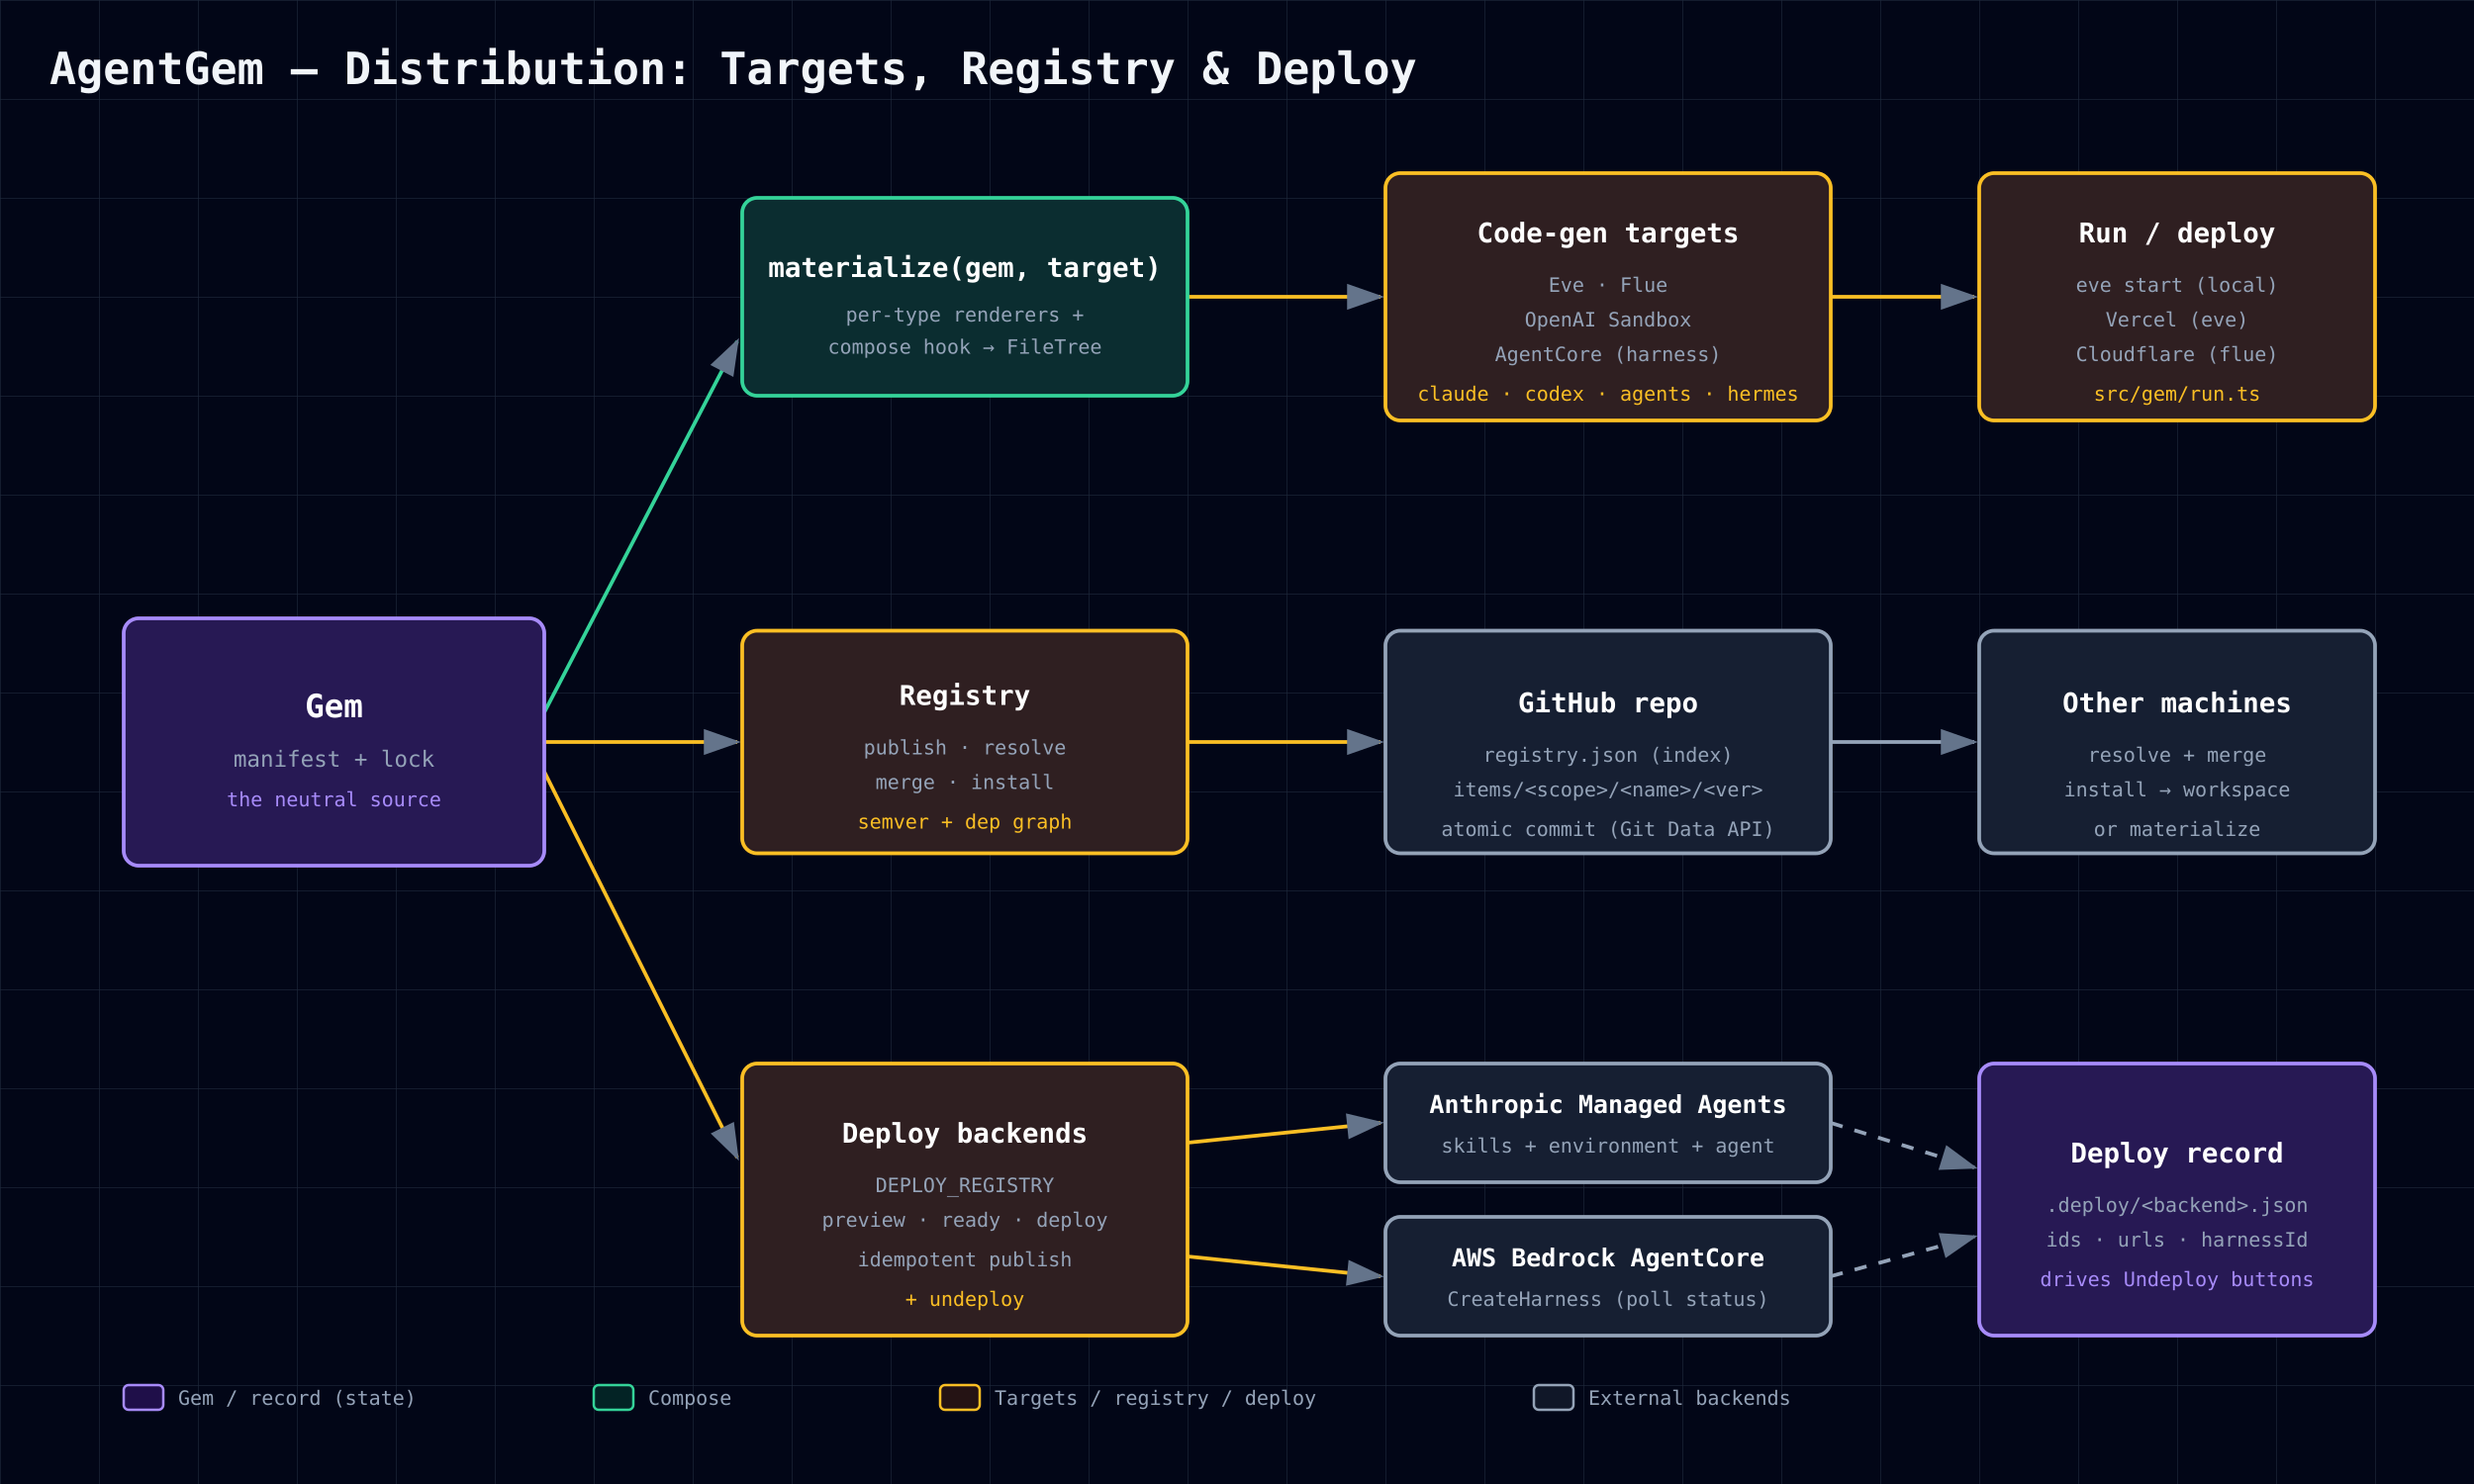
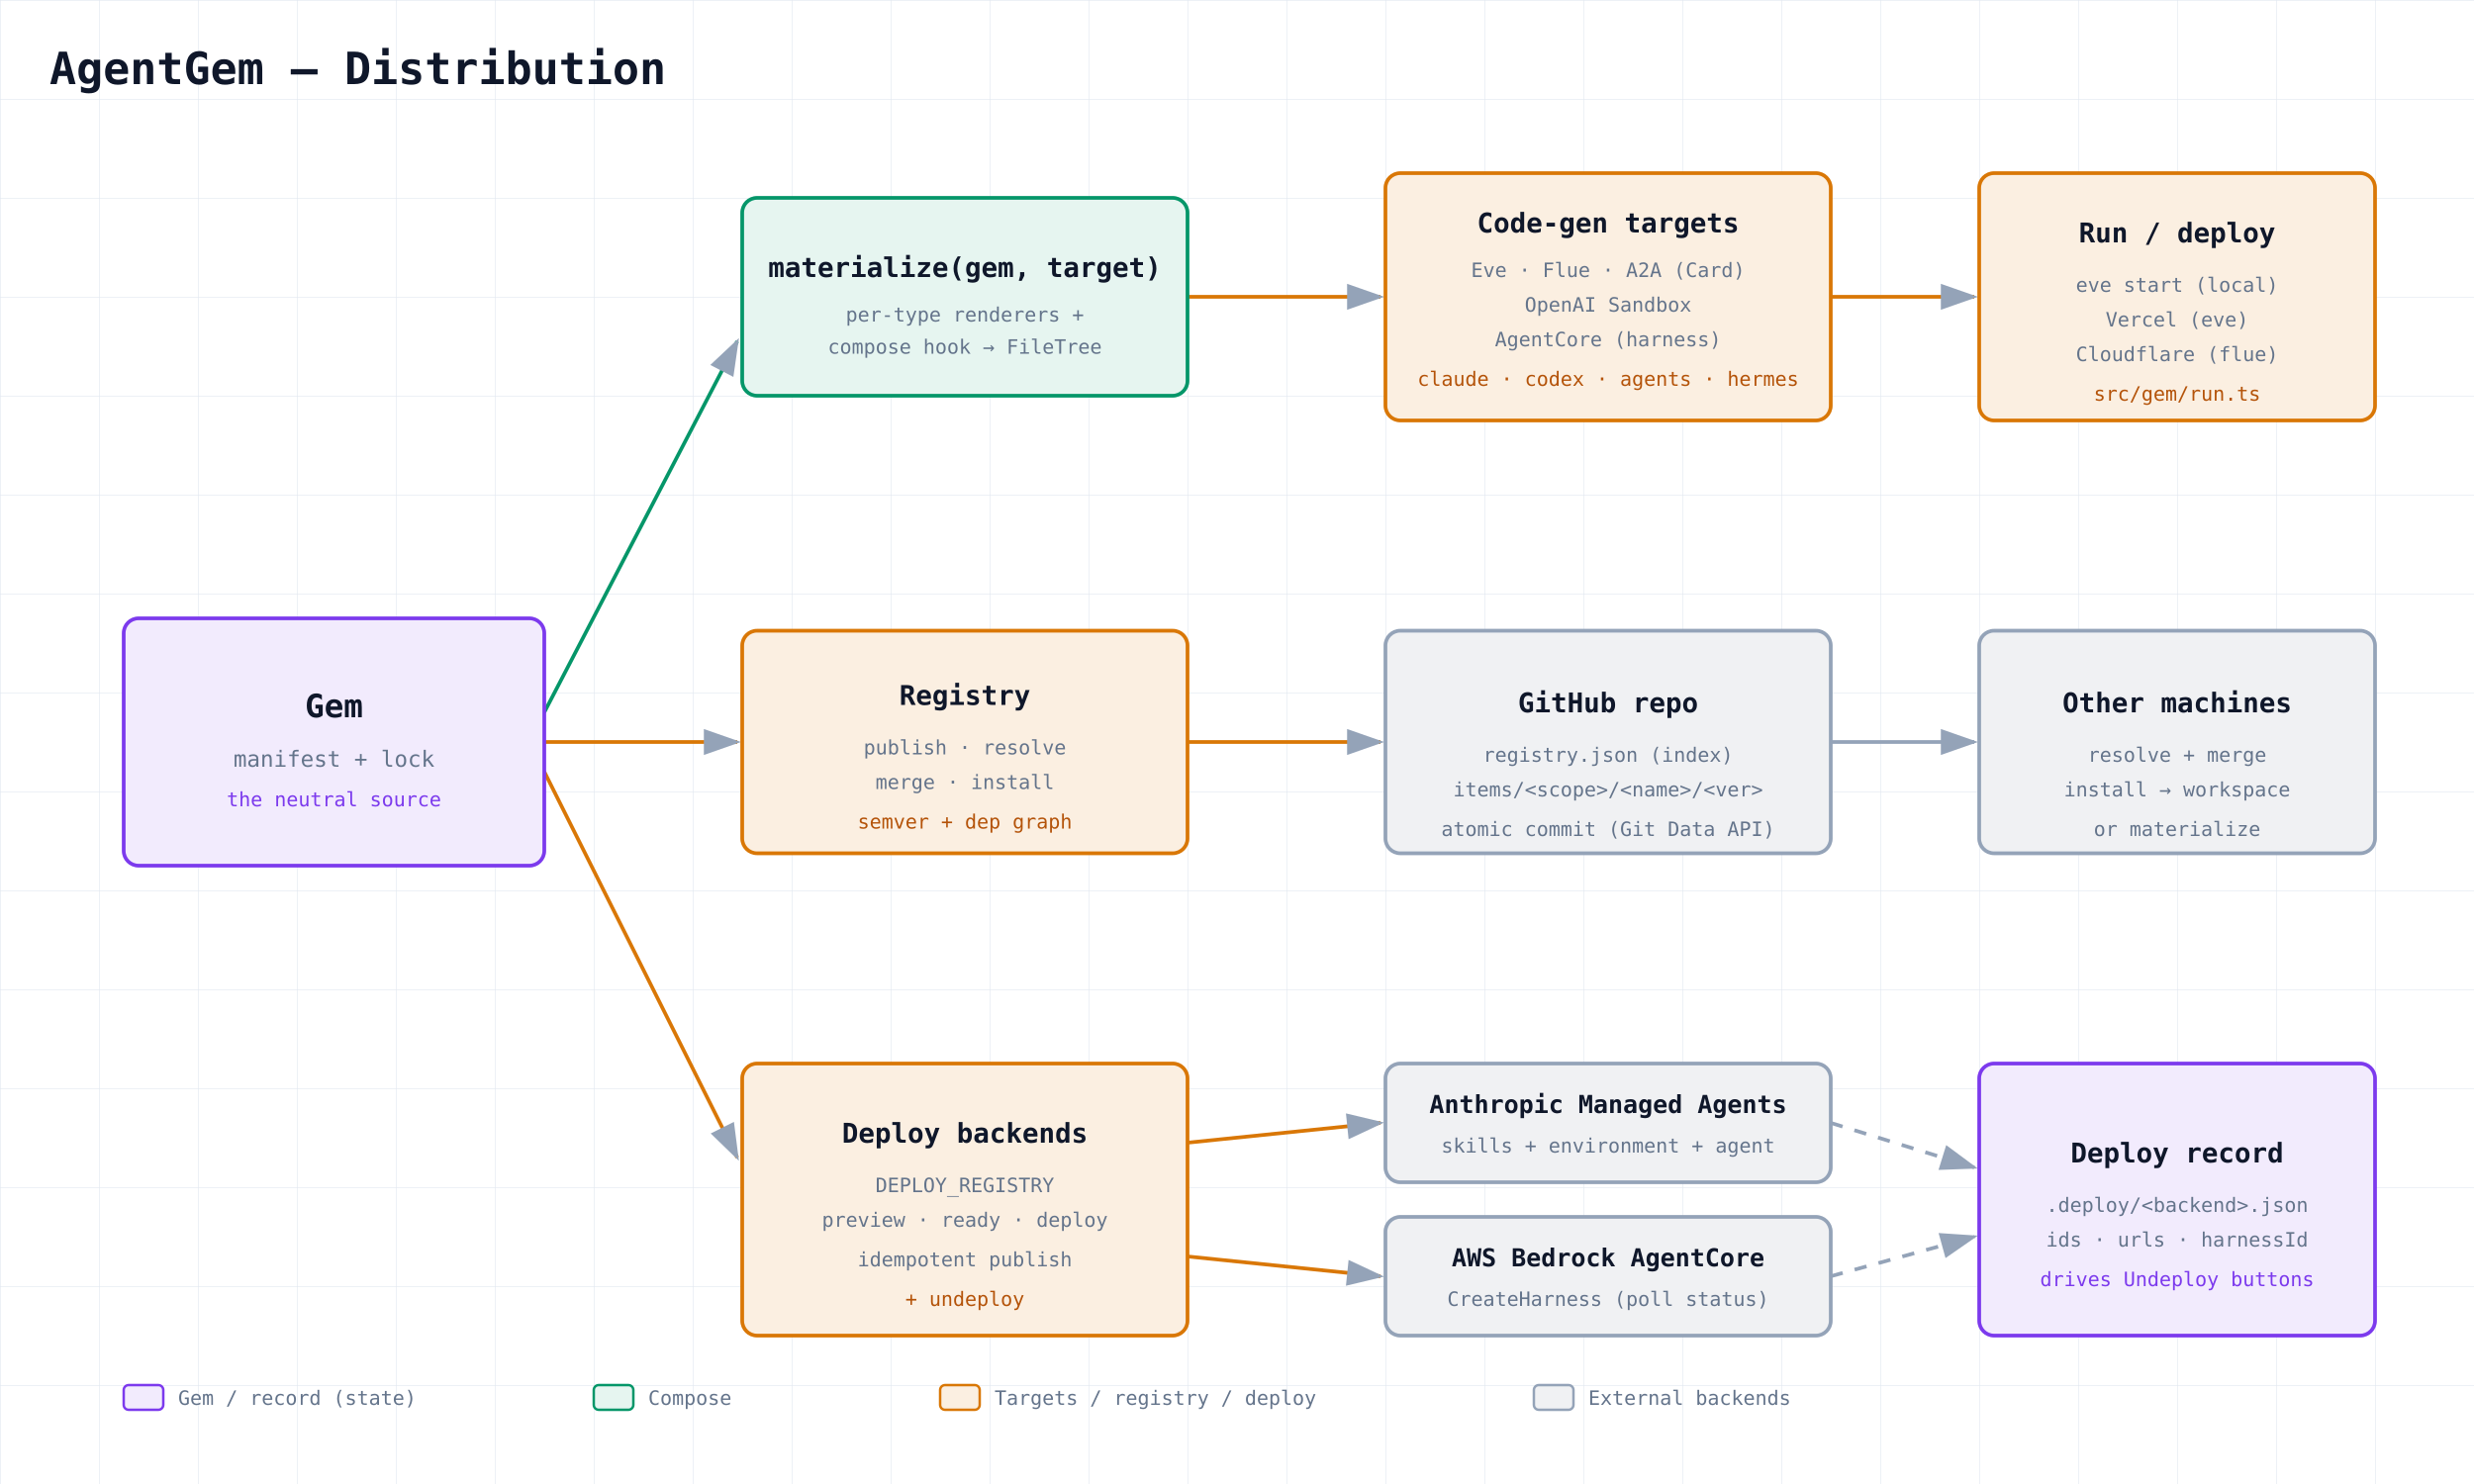
<svg xmlns="http://www.w3.org/2000/svg" viewBox="0 0 1000 600" font-family="'JetBrains Mono', ui-monospace, SFMono-Regular, Menlo, monospace">
  <defs>
    <marker id="arrowhead" markerWidth="10" markerHeight="7" refX="9" refY="3.5" orient="auto">
-       <polygon points="0 0, 10 3.5, 0 7" fill="#64748b" />
+       <polygon points="0 0, 10 3.5, 0 7" fill="#94a3b8" />
    </marker>
    <pattern id="grid" width="40" height="40" patternUnits="userSpaceOnUse">
-       <path d="M 40 0 L 0 0 0 40" fill="none" stroke="#1e293b" stroke-width="0.5" />
+       <path d="M 40 0 L 0 0 0 40" fill="none" stroke="#e2e8f0" stroke-width="0.5" />
    </pattern>
  </defs>
-   <rect x="0" y="0" width="1000" height="600" fill="#020617" />
+   <rect x="0" y="0" width="1000" height="600" fill="#ffffff" />
  <rect x="0" y="0" width="1000" height="600" fill="url(#grid)" />
-   <text x="20" y="34" fill="#f1f5f9" font-size="18" font-weight="700">AgentGem — Distribution: Targets, Registry &amp; Deploy</text>
-   <line x1="220" y1="288" x2="298" y2="138" stroke="#34d399" stroke-width="1.5" marker-end="url(#arrowhead)" />
-   <line x1="220" y1="300" x2="298" y2="300" stroke="#fbbf24" stroke-width="1.5" marker-end="url(#arrowhead)" />
-   <line x1="220" y1="312" x2="298" y2="468" stroke="#fbbf24" stroke-width="1.5" marker-end="url(#arrowhead)" />
-   <line x1="480" y1="120" x2="558" y2="120" stroke="#fbbf24" stroke-width="1.5" marker-end="url(#arrowhead)" />
-   <line x1="740" y1="120" x2="798" y2="120" stroke="#fbbf24" stroke-width="1.5" marker-end="url(#arrowhead)" />
-   <line x1="480" y1="300" x2="558" y2="300" stroke="#fbbf24" stroke-width="1.5" marker-end="url(#arrowhead)" />
+   <text x="20" y="34" fill="#0f172a" font-size="18" font-weight="700">AgentGem — Distribution</text>
+   <line x1="220" y1="288" x2="298" y2="138" stroke="#059669" stroke-width="1.5" marker-end="url(#arrowhead)" />
+   <line x1="220" y1="300" x2="298" y2="300" stroke="#d97706" stroke-width="1.5" marker-end="url(#arrowhead)" />
+   <line x1="220" y1="312" x2="298" y2="468" stroke="#d97706" stroke-width="1.5" marker-end="url(#arrowhead)" />
+   <line x1="480" y1="120" x2="558" y2="120" stroke="#d97706" stroke-width="1.5" marker-end="url(#arrowhead)" />
+   <line x1="740" y1="120" x2="798" y2="120" stroke="#d97706" stroke-width="1.5" marker-end="url(#arrowhead)" />
+   <line x1="480" y1="300" x2="558" y2="300" stroke="#d97706" stroke-width="1.5" marker-end="url(#arrowhead)" />
  <line x1="740" y1="300" x2="798" y2="300" stroke="#94a3b8" stroke-width="1.5" marker-end="url(#arrowhead)" />
-   <line x1="480" y1="462" x2="558" y2="454" stroke="#fbbf24" stroke-width="1.5" marker-end="url(#arrowhead)" />
-   <line x1="480" y1="508" x2="558" y2="516" stroke="#fbbf24" stroke-width="1.5" marker-end="url(#arrowhead)" />
+   <line x1="480" y1="462" x2="558" y2="454" stroke="#d97706" stroke-width="1.5" marker-end="url(#arrowhead)" />
+   <line x1="480" y1="508" x2="558" y2="516" stroke="#d97706" stroke-width="1.5" marker-end="url(#arrowhead)" />
  <line x1="740" y1="454" x2="798" y2="472" stroke="#94a3b8" stroke-width="1.5" stroke-dasharray="5,5" marker-end="url(#arrowhead)" />
  <line x1="740" y1="516" x2="798" y2="500" stroke="#94a3b8" stroke-width="1.5" stroke-dasharray="5,5" marker-end="url(#arrowhead)" />
-   <rect x="50" y="250" width="170" height="100" rx="6" fill="#0f172a" />
-   <rect x="50" y="250" width="170" height="100" rx="6" fill="rgba(76, 29, 149, 0.4)" stroke="#a78bfa" stroke-width="1.5" />
-   <rect x="300" y="80" width="180" height="80" rx="6" fill="#0f172a" />
-   <rect x="300" y="80" width="180" height="80" rx="6" fill="rgba(6, 78, 59, 0.4)" stroke="#34d399" stroke-width="1.5" />
-   <rect x="560" y="70" width="180" height="100" rx="6" fill="#0f172a" />
-   <rect x="560" y="70" width="180" height="100" rx="6" fill="rgba(120, 53, 15, 0.3)" stroke="#fbbf24" stroke-width="1.5" />
-   <rect x="800" y="70" width="160" height="100" rx="6" fill="#0f172a" />
-   <rect x="800" y="70" width="160" height="100" rx="6" fill="rgba(120, 53, 15, 0.3)" stroke="#fbbf24" stroke-width="1.5" />
-   <rect x="300" y="255" width="180" height="90" rx="6" fill="#0f172a" />
-   <rect x="300" y="255" width="180" height="90" rx="6" fill="rgba(120, 53, 15, 0.3)" stroke="#fbbf24" stroke-width="1.5" />
-   <rect x="560" y="255" width="180" height="90" rx="6" fill="#0f172a" />
-   <rect x="560" y="255" width="180" height="90" rx="6" fill="rgba(30, 41, 59, 0.5)" stroke="#94a3b8" stroke-width="1.5" />
-   <rect x="800" y="255" width="160" height="90" rx="6" fill="#0f172a" />
-   <rect x="800" y="255" width="160" height="90" rx="6" fill="rgba(30, 41, 59, 0.5)" stroke="#94a3b8" stroke-width="1.5" />
-   <rect x="300" y="430" width="180" height="110" rx="6" fill="#0f172a" />
-   <rect x="300" y="430" width="180" height="110" rx="6" fill="rgba(120, 53, 15, 0.3)" stroke="#fbbf24" stroke-width="1.5" />
-   <rect x="560" y="430" width="180" height="48" rx="6" fill="#0f172a" />
-   <rect x="560" y="430" width="180" height="48" rx="6" fill="rgba(30, 41, 59, 0.5)" stroke="#94a3b8" stroke-width="1.5" />
-   <rect x="560" y="492" width="180" height="48" rx="6" fill="#0f172a" />
-   <rect x="560" y="492" width="180" height="48" rx="6" fill="rgba(30, 41, 59, 0.5)" stroke="#94a3b8" stroke-width="1.5" />
-   <rect x="800" y="430" width="160" height="110" rx="6" fill="#0f172a" />
-   <rect x="800" y="430" width="160" height="110" rx="6" fill="rgba(76, 29, 149, 0.4)" stroke="#a78bfa" stroke-width="1.5" />
-   <text x="135" y="290" fill="#ffffff" font-size="13" font-weight="700" text-anchor="middle">Gem</text>
-   <text x="135" y="310" fill="#94a3b8" font-size="9" text-anchor="middle">manifest + lock</text>
-   <text x="135" y="326" fill="#a78bfa" font-size="8" text-anchor="middle">the neutral source</text>
-   <text x="390" y="112" fill="#ffffff" font-size="11" font-weight="600" text-anchor="middle">materialize(gem, target)</text>
-   <text x="390" y="130" fill="#94a3b8" font-size="8" text-anchor="middle">per-type renderers +</text>
-   <text x="390" y="143" fill="#94a3b8" font-size="8" text-anchor="middle">compose hook → FileTree</text>
-   <text x="650" y="98" fill="#ffffff" font-size="11" font-weight="600" text-anchor="middle">Code-gen targets</text>
-   <text x="650" y="118" fill="#94a3b8" font-size="8" text-anchor="middle">Eve · Flue</text>
-   <text x="650" y="132" fill="#94a3b8" font-size="8" text-anchor="middle">OpenAI Sandbox</text>
-   <text x="650" y="146" fill="#94a3b8" font-size="8" text-anchor="middle">AgentCore (harness)</text>
-   <text x="650" y="162" fill="#fbbf24" font-size="8" text-anchor="middle">claude · codex · agents · hermes</text>
-   <text x="880" y="98" fill="#ffffff" font-size="11" font-weight="600" text-anchor="middle">Run / deploy</text>
-   <text x="880" y="118" fill="#94a3b8" font-size="8" text-anchor="middle">eve start (local)</text>
-   <text x="880" y="132" fill="#94a3b8" font-size="8" text-anchor="middle">Vercel (eve)</text>
-   <text x="880" y="146" fill="#94a3b8" font-size="8" text-anchor="middle">Cloudflare (flue)</text>
-   <text x="880" y="162" fill="#fbbf24" font-size="8" text-anchor="middle">src/gem/run.ts</text>
-   <text x="390" y="285" fill="#ffffff" font-size="11" font-weight="600" text-anchor="middle">Registry</text>
-   <text x="390" y="305" fill="#94a3b8" font-size="8" text-anchor="middle">publish · resolve</text>
-   <text x="390" y="319" fill="#94a3b8" font-size="8" text-anchor="middle">merge · install</text>
-   <text x="390" y="335" fill="#fbbf24" font-size="8" text-anchor="middle">semver + dep graph</text>
-   <text x="650" y="288" fill="#ffffff" font-size="11" font-weight="600" text-anchor="middle">GitHub repo</text>
-   <text x="650" y="308" fill="#94a3b8" font-size="8" text-anchor="middle">registry.json (index)</text>
-   <text x="650" y="322" fill="#94a3b8" font-size="8" text-anchor="middle">items/&lt;scope&gt;/&lt;name&gt;/&lt;ver&gt;</text>
-   <text x="650" y="338" fill="#94a3b8" font-size="8" text-anchor="middle">atomic commit (Git Data API)</text>
-   <text x="880" y="288" fill="#ffffff" font-size="11" font-weight="600" text-anchor="middle">Other machines</text>
-   <text x="880" y="308" fill="#94a3b8" font-size="8" text-anchor="middle">resolve + merge</text>
-   <text x="880" y="322" fill="#94a3b8" font-size="8" text-anchor="middle">install → workspace</text>
-   <text x="880" y="338" fill="#94a3b8" font-size="8" text-anchor="middle">or materialize</text>
-   <text x="390" y="462" fill="#ffffff" font-size="11" font-weight="600" text-anchor="middle">Deploy backends</text>
-   <text x="390" y="482" fill="#94a3b8" font-size="8" text-anchor="middle">DEPLOY_REGISTRY</text>
-   <text x="390" y="496" fill="#94a3b8" font-size="8" text-anchor="middle">preview · ready · deploy</text>
-   <text x="390" y="512" fill="#94a3b8" font-size="8" text-anchor="middle">idempotent publish</text>
-   <text x="390" y="528" fill="#fbbf24" font-size="8" text-anchor="middle">+ undeploy</text>
-   <text x="650" y="450" fill="#ffffff" font-size="10" font-weight="600" text-anchor="middle">Anthropic Managed Agents</text>
-   <text x="650" y="466" fill="#94a3b8" font-size="8" text-anchor="middle">skills + environment + agent</text>
-   <text x="650" y="512" fill="#ffffff" font-size="10" font-weight="600" text-anchor="middle">AWS Bedrock AgentCore</text>
-   <text x="650" y="528" fill="#94a3b8" font-size="8" text-anchor="middle">CreateHarness (poll status)</text>
-   <text x="880" y="470" fill="#ffffff" font-size="11" font-weight="600" text-anchor="middle">Deploy record</text>
-   <text x="880" y="490" fill="#94a3b8" font-size="8" text-anchor="middle">.deploy/&lt;backend&gt;.json</text>
-   <text x="880" y="504" fill="#94a3b8" font-size="8" text-anchor="middle">ids · urls · harnessId</text>
-   <text x="880" y="520" fill="#a78bfa" font-size="8" text-anchor="middle">drives Undeploy buttons</text>
-   <rect x="50" y="560" width="16" height="10" rx="2" fill="rgba(76, 29, 149, 0.4)" stroke="#a78bfa" stroke-width="1" />
-   <text x="72" y="568" fill="#94a3b8" font-size="8">Gem / record (state)</text>
-   <rect x="240" y="560" width="16" height="10" rx="2" fill="rgba(6, 78, 59, 0.4)" stroke="#34d399" stroke-width="1" />
-   <text x="262" y="568" fill="#94a3b8" font-size="8">Compose</text>
-   <rect x="380" y="560" width="16" height="10" rx="2" fill="rgba(120, 53, 15, 0.3)" stroke="#fbbf24" stroke-width="1" />
-   <text x="402" y="568" fill="#94a3b8" font-size="8">Targets / registry / deploy</text>
-   <rect x="620" y="560" width="16" height="10" rx="2" fill="rgba(30, 41, 59, 0.5)" stroke="#94a3b8" stroke-width="1" />
-   <text x="642" y="568" fill="#94a3b8" font-size="8">External backends</text>
+   <rect x="50" y="250" width="170" height="100" rx="6" fill="#ffffff" />
+   <rect x="50" y="250" width="170" height="100" rx="6" fill="rgba(124, 58, 237, 0.10)" stroke="#7c3aed" stroke-width="1.5" />
+   <rect x="300" y="80" width="180" height="80" rx="6" fill="#ffffff" />
+   <rect x="300" y="80" width="180" height="80" rx="6" fill="rgba(5, 150, 105, 0.10)" stroke="#059669" stroke-width="1.5" />
+   <rect x="560" y="70" width="180" height="100" rx="6" fill="#ffffff" />
+   <rect x="560" y="70" width="180" height="100" rx="6" fill="rgba(217, 119, 6, 0.12)" stroke="#d97706" stroke-width="1.5" />
+   <rect x="800" y="70" width="160" height="100" rx="6" fill="#ffffff" />
+   <rect x="800" y="70" width="160" height="100" rx="6" fill="rgba(217, 119, 6, 0.12)" stroke="#d97706" stroke-width="1.5" />
+   <rect x="300" y="255" width="180" height="90" rx="6" fill="#ffffff" />
+   <rect x="300" y="255" width="180" height="90" rx="6" fill="rgba(217, 119, 6, 0.12)" stroke="#d97706" stroke-width="1.5" />
+   <rect x="560" y="255" width="180" height="90" rx="6" fill="#ffffff" />
+   <rect x="560" y="255" width="180" height="90" rx="6" fill="rgba(100, 116, 139, 0.10)" stroke="#94a3b8" stroke-width="1.5" />
+   <rect x="800" y="255" width="160" height="90" rx="6" fill="#ffffff" />
+   <rect x="800" y="255" width="160" height="90" rx="6" fill="rgba(100, 116, 139, 0.10)" stroke="#94a3b8" stroke-width="1.5" />
+   <rect x="300" y="430" width="180" height="110" rx="6" fill="#ffffff" />
+   <rect x="300" y="430" width="180" height="110" rx="6" fill="rgba(217, 119, 6, 0.12)" stroke="#d97706" stroke-width="1.5" />
+   <rect x="560" y="430" width="180" height="48" rx="6" fill="#ffffff" />
+   <rect x="560" y="430" width="180" height="48" rx="6" fill="rgba(100, 116, 139, 0.10)" stroke="#94a3b8" stroke-width="1.5" />
+   <rect x="560" y="492" width="180" height="48" rx="6" fill="#ffffff" />
+   <rect x="560" y="492" width="180" height="48" rx="6" fill="rgba(100, 116, 139, 0.10)" stroke="#94a3b8" stroke-width="1.5" />
+   <rect x="800" y="430" width="160" height="110" rx="6" fill="#ffffff" />
+   <rect x="800" y="430" width="160" height="110" rx="6" fill="rgba(124, 58, 237, 0.10)" stroke="#7c3aed" stroke-width="1.5" />
+   <text x="135" y="290" fill="#0f172a" font-size="13" font-weight="700" text-anchor="middle">Gem</text>
+   <text x="135" y="310" fill="#64748b" font-size="9" text-anchor="middle">manifest + lock</text>
+   <text x="135" y="326" fill="#7c3aed" font-size="8" text-anchor="middle">the neutral source</text>
+   <text x="390" y="112" fill="#0f172a" font-size="11" font-weight="600" text-anchor="middle">materialize(gem, target)</text>
+   <text x="390" y="130" fill="#64748b" font-size="8" text-anchor="middle">per-type renderers +</text>
+   <text x="390" y="143" fill="#64748b" font-size="8" text-anchor="middle">compose hook → FileTree</text>
+   <text x="650" y="94" fill="#0f172a" font-size="11" font-weight="600" text-anchor="middle">Code-gen targets</text>
+   <text x="650" y="112" fill="#64748b" font-size="8" text-anchor="middle">Eve · Flue · A2A (Card)</text>
+   <text x="650" y="126" fill="#64748b" font-size="8" text-anchor="middle">OpenAI Sandbox</text>
+   <text x="650" y="140" fill="#64748b" font-size="8" text-anchor="middle">AgentCore (harness)</text>
+   <text x="650" y="156" fill="#b45309" font-size="8" text-anchor="middle">claude · codex · agents · hermes</text>
+   <text x="880" y="98" fill="#0f172a" font-size="11" font-weight="600" text-anchor="middle">Run / deploy</text>
+   <text x="880" y="118" fill="#64748b" font-size="8" text-anchor="middle">eve start (local)</text>
+   <text x="880" y="132" fill="#64748b" font-size="8" text-anchor="middle">Vercel (eve)</text>
+   <text x="880" y="146" fill="#64748b" font-size="8" text-anchor="middle">Cloudflare (flue)</text>
+   <text x="880" y="162" fill="#b45309" font-size="8" text-anchor="middle">src/gem/run.ts</text>
+   <text x="390" y="285" fill="#0f172a" font-size="11" font-weight="600" text-anchor="middle">Registry</text>
+   <text x="390" y="305" fill="#64748b" font-size="8" text-anchor="middle">publish · resolve</text>
+   <text x="390" y="319" fill="#64748b" font-size="8" text-anchor="middle">merge · install</text>
+   <text x="390" y="335" fill="#b45309" font-size="8" text-anchor="middle">semver + dep graph</text>
+   <text x="650" y="288" fill="#0f172a" font-size="11" font-weight="600" text-anchor="middle">GitHub repo</text>
+   <text x="650" y="308" fill="#64748b" font-size="8" text-anchor="middle">registry.json (index)</text>
+   <text x="650" y="322" fill="#64748b" font-size="8" text-anchor="middle">items/&lt;scope&gt;/&lt;name&gt;/&lt;ver&gt;</text>
+   <text x="650" y="338" fill="#64748b" font-size="8" text-anchor="middle">atomic commit (Git Data API)</text>
+   <text x="880" y="288" fill="#0f172a" font-size="11" font-weight="600" text-anchor="middle">Other machines</text>
+   <text x="880" y="308" fill="#64748b" font-size="8" text-anchor="middle">resolve + merge</text>
+   <text x="880" y="322" fill="#64748b" font-size="8" text-anchor="middle">install → workspace</text>
+   <text x="880" y="338" fill="#64748b" font-size="8" text-anchor="middle">or materialize</text>
+   <text x="390" y="462" fill="#0f172a" font-size="11" font-weight="600" text-anchor="middle">Deploy backends</text>
+   <text x="390" y="482" fill="#64748b" font-size="8" text-anchor="middle">DEPLOY_REGISTRY</text>
+   <text x="390" y="496" fill="#64748b" font-size="8" text-anchor="middle">preview · ready · deploy</text>
+   <text x="390" y="512" fill="#64748b" font-size="8" text-anchor="middle">idempotent publish</text>
+   <text x="390" y="528" fill="#b45309" font-size="8" text-anchor="middle">+ undeploy</text>
+   <text x="650" y="450" fill="#0f172a" font-size="10" font-weight="600" text-anchor="middle">Anthropic Managed Agents</text>
+   <text x="650" y="466" fill="#64748b" font-size="8" text-anchor="middle">skills + environment + agent</text>
+   <text x="650" y="512" fill="#0f172a" font-size="10" font-weight="600" text-anchor="middle">AWS Bedrock AgentCore</text>
+   <text x="650" y="528" fill="#64748b" font-size="8" text-anchor="middle">CreateHarness (poll status)</text>
+   <text x="880" y="470" fill="#0f172a" font-size="11" font-weight="600" text-anchor="middle">Deploy record</text>
+   <text x="880" y="490" fill="#64748b" font-size="8" text-anchor="middle">.deploy/&lt;backend&gt;.json</text>
+   <text x="880" y="504" fill="#64748b" font-size="8" text-anchor="middle">ids · urls · harnessId</text>
+   <text x="880" y="520" fill="#7c3aed" font-size="8" text-anchor="middle">drives Undeploy buttons</text>
+   <rect x="50" y="560" width="16" height="10" rx="2" fill="rgba(124, 58, 237, 0.10)" stroke="#7c3aed" stroke-width="1" />
+   <text x="72" y="568" fill="#64748b" font-size="8">Gem / record (state)</text>
+   <rect x="240" y="560" width="16" height="10" rx="2" fill="rgba(5, 150, 105, 0.10)" stroke="#059669" stroke-width="1" />
+   <text x="262" y="568" fill="#64748b" font-size="8">Compose</text>
+   <rect x="380" y="560" width="16" height="10" rx="2" fill="rgba(217, 119, 6, 0.12)" stroke="#d97706" stroke-width="1" />
+   <text x="402" y="568" fill="#64748b" font-size="8">Targets / registry / deploy</text>
+   <rect x="620" y="560" width="16" height="10" rx="2" fill="rgba(100, 116, 139, 0.10)" stroke="#94a3b8" stroke-width="1" />
+   <text x="642" y="568" fill="#64748b" font-size="8">External backends</text>
</svg>
